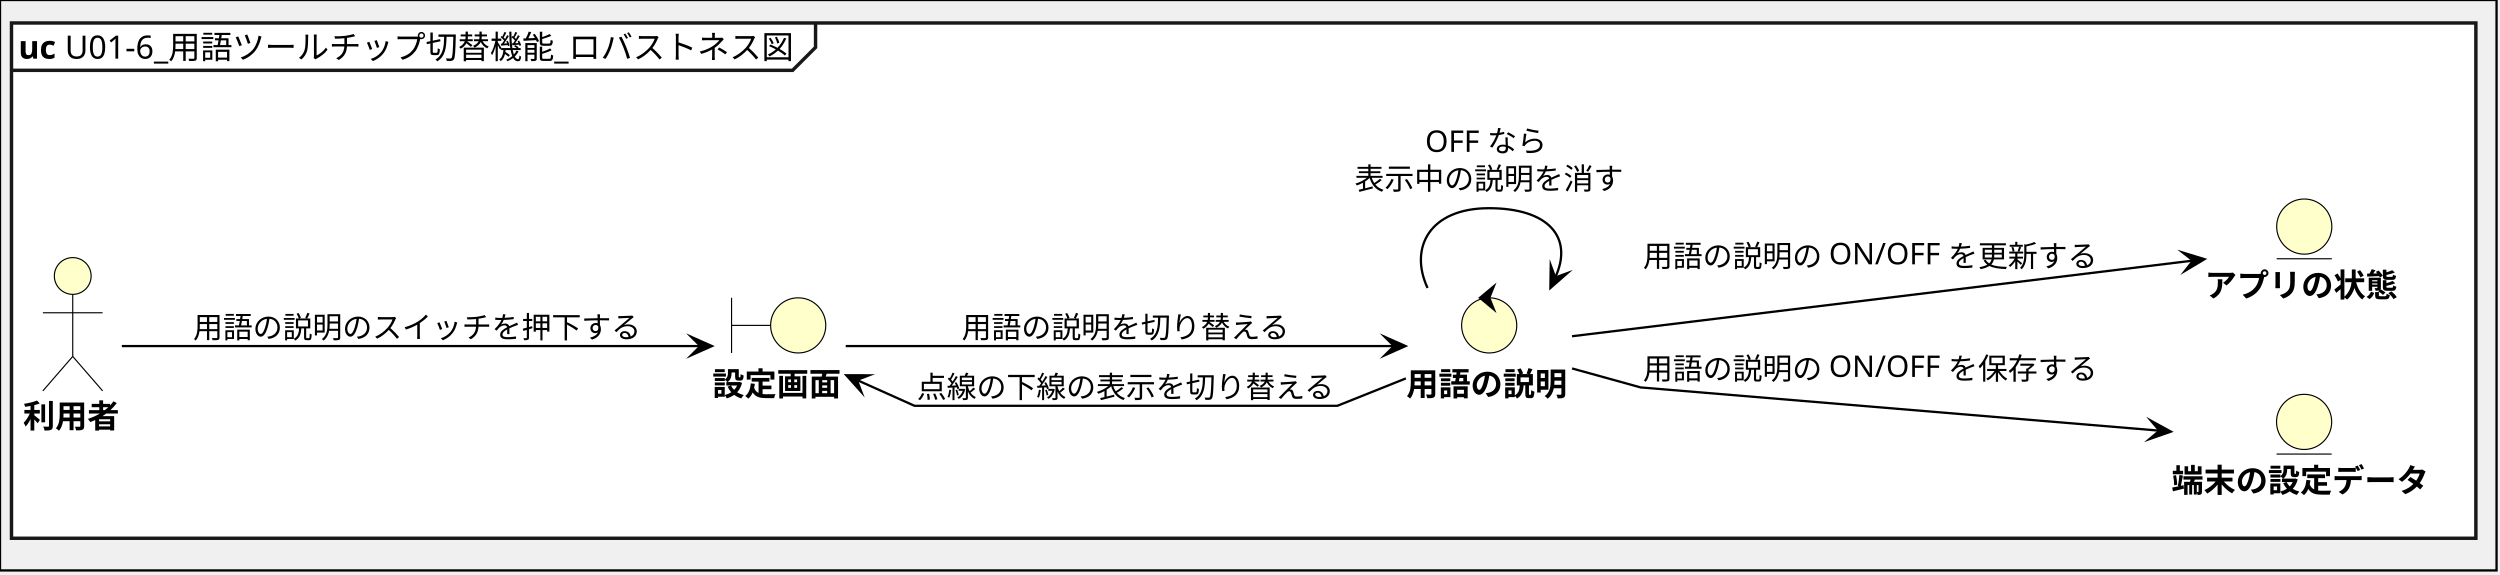
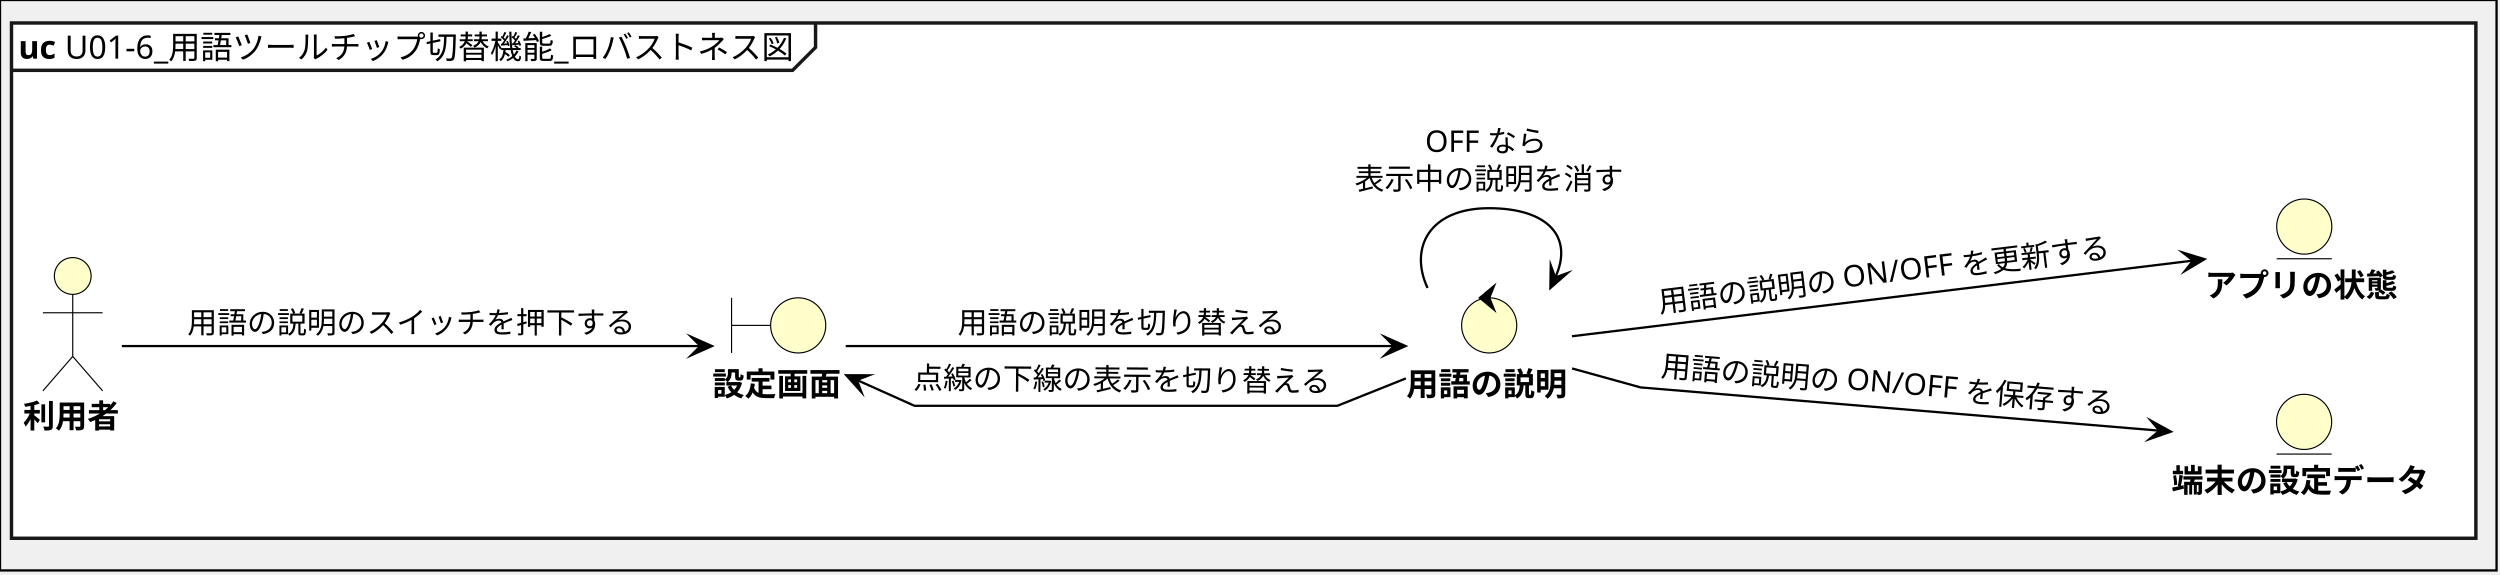
<svg xmlns="http://www.w3.org/2000/svg" version="1.1" data-diagram-type="DESCRIPTION" style="width:1088px;height:250px;background:#FFFFFF;" width="1088px" height="250px" viewBox="0 0 1088 250" zoomAndPan="magnify" preserveAspectRatio="none" contentStyleType="text/css">
  <defs />
  <g font-family="sans-serif" lengthAdjust="spacing">
    <rect x="0" y="0" width="1086.5" height="248.252" fill="none" style="stroke:#000;stroke-width:1;" />
    <rect x="5" y="10" width="1072.5" height="224.252" fill="#FFF" style="stroke:#181818;stroke-width:1.5;" />
    <path d="M354.931,10 L354.931,20.609 L344.931,30.609 L5,30.609" style="stroke:#181818;stroke-width:1.5;" fill="none" />
    <text x="8" y="25.533" fill="#000" font-size="14" textLength="16.338" font-weight="700">uc</text>
    <text x="28.228" y="25.533" fill="#000" font-size="14" textLength="319.703">U01-6_用語ツールチップ切替機能_ロバストネス図</text>
    <g class="entity" data-qualified-name="A1" id="ent0001" data-source-line="4">
      <ellipse cx="31.656" cy="120.109" rx="8" ry="8" fill="#FFC" style="stroke:#000;stroke-width:0.5;" />
      <path d="M31.656,128.109 L31.656,155.109 M18.656,136.109 L44.656,136.109 M31.656,155.109 L18.656,170.109 M31.656,155.109 L44.656,170.109" style="stroke:#000;stroke-width:0.5;" fill="none" />
      <text x="10" y="186.143" fill="#000" font-size="14" textLength="43.313" font-weight="700">利用者</text>
    </g>
    <g class="entity" data-qualified-name="B1" id="ent0002" data-source-line="5">
      <path d="M318.375,129.609 L318.375,153.609 M318.375,141.609 L335.375,141.609" style="stroke:#000;stroke-width:0.5;" fill="none" />
      <ellipse cx="347.375" cy="141.609" rx="12" ry="12" fill="#FFC" style="stroke:#000;stroke-width:0.5;" />
      <text x="310" y="172.143" fill="#000" font-size="14" textLength="57.75" font-weight="700">設定画面</text>
    </g>
    <g class="entity" data-qualified-name="C1" id="ent0003" data-source-line="6">
      <ellipse cx="648.094" cy="141.609" rx="12" ry="12" fill="#FFC" style="stroke:#000;stroke-width:0.5;" />
      <polygon points="644.094,129.609,650.094,124.609,648.094,129.609,650.094,134.609,644.094,129.609" fill="#000" style="stroke:#000;stroke-width:1;stroke-linejoin:miter;stroke-miterlimit:10;" />
      <text x="612" y="172.143" fill="#000" font-size="14" textLength="72.188" font-weight="700">用語の説明</text>
    </g>
    <g class="entity" data-qualified-name="E1" id="ent0004" data-source-line="7">
      <ellipse cx="1002.813" cy="98.609" rx="12" ry="12" fill="#FFC" style="stroke:#000;stroke-width:0.5;" />
      <line x1="990.813" y1="112.609" x2="1014.813" y2="112.609" style="stroke:#000;stroke-width:0.5;" />
      <text x="959.5" y="129.143" fill="#000" font-size="14" textLength="86.625" font-weight="700">アプリの状態</text>
    </g>
    <g class="entity" data-qualified-name="E2" id="ent0005" data-source-line="8">
      <ellipse cx="1002.75" cy="183.609" rx="12" ry="12" fill="#FFC" style="stroke:#000;stroke-width:0.5;" />
      <line x1="990.75" y1="197.609" x2="1014.75" y2="197.609" style="stroke:#000;stroke-width:0.5;" />
      <text x="945" y="214.143" fill="#000" font-size="14" textLength="115.5" font-weight="700">端末の設定データ</text>
    </g>
    <g class="link" data-entity-1="ent0001" data-entity-2="ent0002" id="lnk6" data-source-line="10" data-link-type="dependency">
      <path d="M53.02,150.609 C106.26,150.609 243.93,150.609 304.83,150.609" style="stroke:#000;stroke-width:1;" fill="none" id="A1-to-B1" />
      <polygon points="309.83,150.609,300.83,146.609,304.83,150.609,300.83,154.609,309.83,150.609" fill="#000" style="stroke:#000;stroke-width:1;stroke-linejoin:miter;stroke-miterlimit:10;" />
-       <text x="84" y="147.104" fill="#000" font-size="13" textLength="195">用語の説明のスイッチを押下する</text>
    </g>
    <g class="link" data-entity-1="ent0002" data-entity-2="ent0003" id="lnk7" data-source-line="11" data-link-type="dependency">
      <path d="M368.06,150.609 C424.16,150.609 545.05,150.609 606.67,150.609" style="stroke:#000;stroke-width:1;" fill="none" id="B1-to-C1" />
      <polygon points="611.67,150.609,602.67,146.609,606.67,150.609,602.67,154.609,611.67,150.609" fill="#000" style="stroke:#000;stroke-width:1;stroke-linejoin:miter;stroke-miterlimit:10;" />
-       <text x="418.5" y="147.104" fill="#000" font-size="13" textLength="143">用語の説明を切り替える</text>
    </g>
    <g class="link" data-entity-1="ent0003" data-entity-2="ent0002" id="lnk11" data-source-line="15" data-link-type="dependency">
      <path d="M611.84,164.679 C596.52,170.799 582,176.609 582,176.609 C582,176.609 398,176.609 398,176.609 C398,176.609 387.602,171.955 372.882,165.355" style="stroke:#000;stroke-width:1;" fill="none" id="C1-to-B1" />
      <polygon points="368.32,163.309,374.896,170.641,372.882,165.355,378.169,163.342,368.32,163.309" fill="#000" style="stroke:#000;stroke-width:1;stroke-linejoin:miter;stroke-miterlimit:10;" />
-       <text x="399" y="173.104" fill="#000" font-size="13" textLength="182">点線の下線の表示を切り替える</text>
    </g>
    <g class="link" data-entity-1="ent0003" data-entity-2="ent0004" id="lnk8" data-source-line="12" data-link-type="dependency">
      <path d="M684.14,146.329 C749.36,138.379 883.937,121.994 954.427,113.404" style="stroke:#000;stroke-width:1;" fill="none" id="C1-to-E1" />
      <polygon points="959.39,112.799,949.972,109.917,954.427,113.404,950.94,117.859,959.39,112.799" fill="#000" style="stroke:#000;stroke-width:1;stroke-linejoin:miter;stroke-miterlimit:10;" />
-       <text x="715" y="116.104" fill="#000" font-size="13" textLength="199.329">用語の説明の ON/OFF を更新する</text>
    </g>
    <g class="link" data-entity-1="ent0003" data-entity-2="ent0005" id="lnk9" data-source-line="13" data-link-type="dependency">
      <path d="M684.16,160.349 C699.48,164.589 714,168.609 714,168.609 C714,168.609 855.787,180.424 939.777,187.424" style="stroke:#000;stroke-width:1;" fill="none" id="C1-to-E2" />
      <polygon points="944.76,187.839,936.123,183.106,939.777,187.424,935.459,191.078,944.76,187.839" fill="#000" style="stroke:#000;stroke-width:1;stroke-linejoin:miter;stroke-miterlimit:10;" />
-       <text x="715" y="165.104" fill="#000" font-size="13" textLength="199.329">用語の説明の ON/OFF を保存する</text>
    </g>
    <g class="link" data-entity-1="ent0003" data-entity-2="ent0003" id="lnk10" data-source-line="14" data-link-type="dependency">
      <path d="M621.27,125.329 C613.17,107.839 622.08,90.609 648,90.609 C673.92,90.609 684.931,103.302 676.831,120.792" style="stroke:#000;stroke-width:1;" fill="none" id="C1-to-C1" />
      <polygon points="674.73,125.329,682.142,118.844,676.831,120.792,674.883,115.482,674.73,125.329" fill="#000" style="stroke:#000;stroke-width:1;stroke-linejoin:miter;stroke-miterlimit:10;" />
-       <text x="620.197" y="66.104" fill="#000" font-size="13" textLength="55.605">OFF なら</text>
-       <text x="589.5" y="82.456" fill="#000" font-size="13" textLength="117">表示中の説明を消す</text>
+     </g>
+     <g class="link-labels">
+       <g transform="rotate(-6.945 821.127 129.641)">
+         <rect x="719.462" y="111.991" width="203.329" height="15.650" fill="#FFFFFF" stroke="none" />
+         <text text-anchor="middle" x="821.127" y="124.041" fill="#000" font-size="13" textLength="199.329">用語の説明の ON/OFF を更新する</text>
+       </g>
+       <g transform="rotate(4.764 820.668 177.498)">
+         <rect x="719.004" y="159.848" width="203.329" height="15.650" fill="#FFFFFF" stroke="none" />
+         <text text-anchor="middle" x="820.668" y="171.898" fill="#000" font-size="13" textLength="199.329">用語の説明の ON/OFF を保存する</text>
+       </g>
+       <g transform="rotate(0.000 179.02 150.609)">
+         <rect x="79.520" y="132.959" width="199.000" height="15.650" fill="#FFFFFF" stroke="none" />
+         <text text-anchor="middle" x="179.02" y="145.009" fill="#000" font-size="13" textLength="195">用語の説明のスイッチを押下する</text>
+       </g>
+       <g transform="rotate(0.473 488.136 176.609)">
+         <rect x="395.136" y="157.753" width="186.000" height="15.650" fill="#FFFFFF" stroke="none" />
+         <text text-anchor="middle" x="488.136" y="169.803" fill="#000" font-size="13" textLength="182">点線の下線の表示を切り替える</text>
+       </g>
+       <g transform="rotate(0.000 488.06 150.609)">
+         <rect x="414.560" y="132.959" width="147.000" height="15.650" fill="#FFFFFF" stroke="none" />
+         <text text-anchor="middle" x="488.06" y="145.009" fill="#000" font-size="13" textLength="143">用語の説明を切り替える</text>
+       </g>
+       <g transform="translate(0 0)">
+         <rect x="618.197" y="53.104" width="59.605" height="16.250" fill="#FFFFFF" stroke="none" />
+         <rect x="587.500" y="69.456" width="121.000" height="16.250" fill="#FFFFFF" stroke="none" />
+         <text x="620.197" y="66.104" fill="#000" font-size="13" textLength="55.605">OFF なら</text>
+         <text x="589.5" y="82.456" fill="#000" font-size="13" textLength="117">表示中の説明を消す</text>
+       </g>
    </g>
  </g>
</svg>
